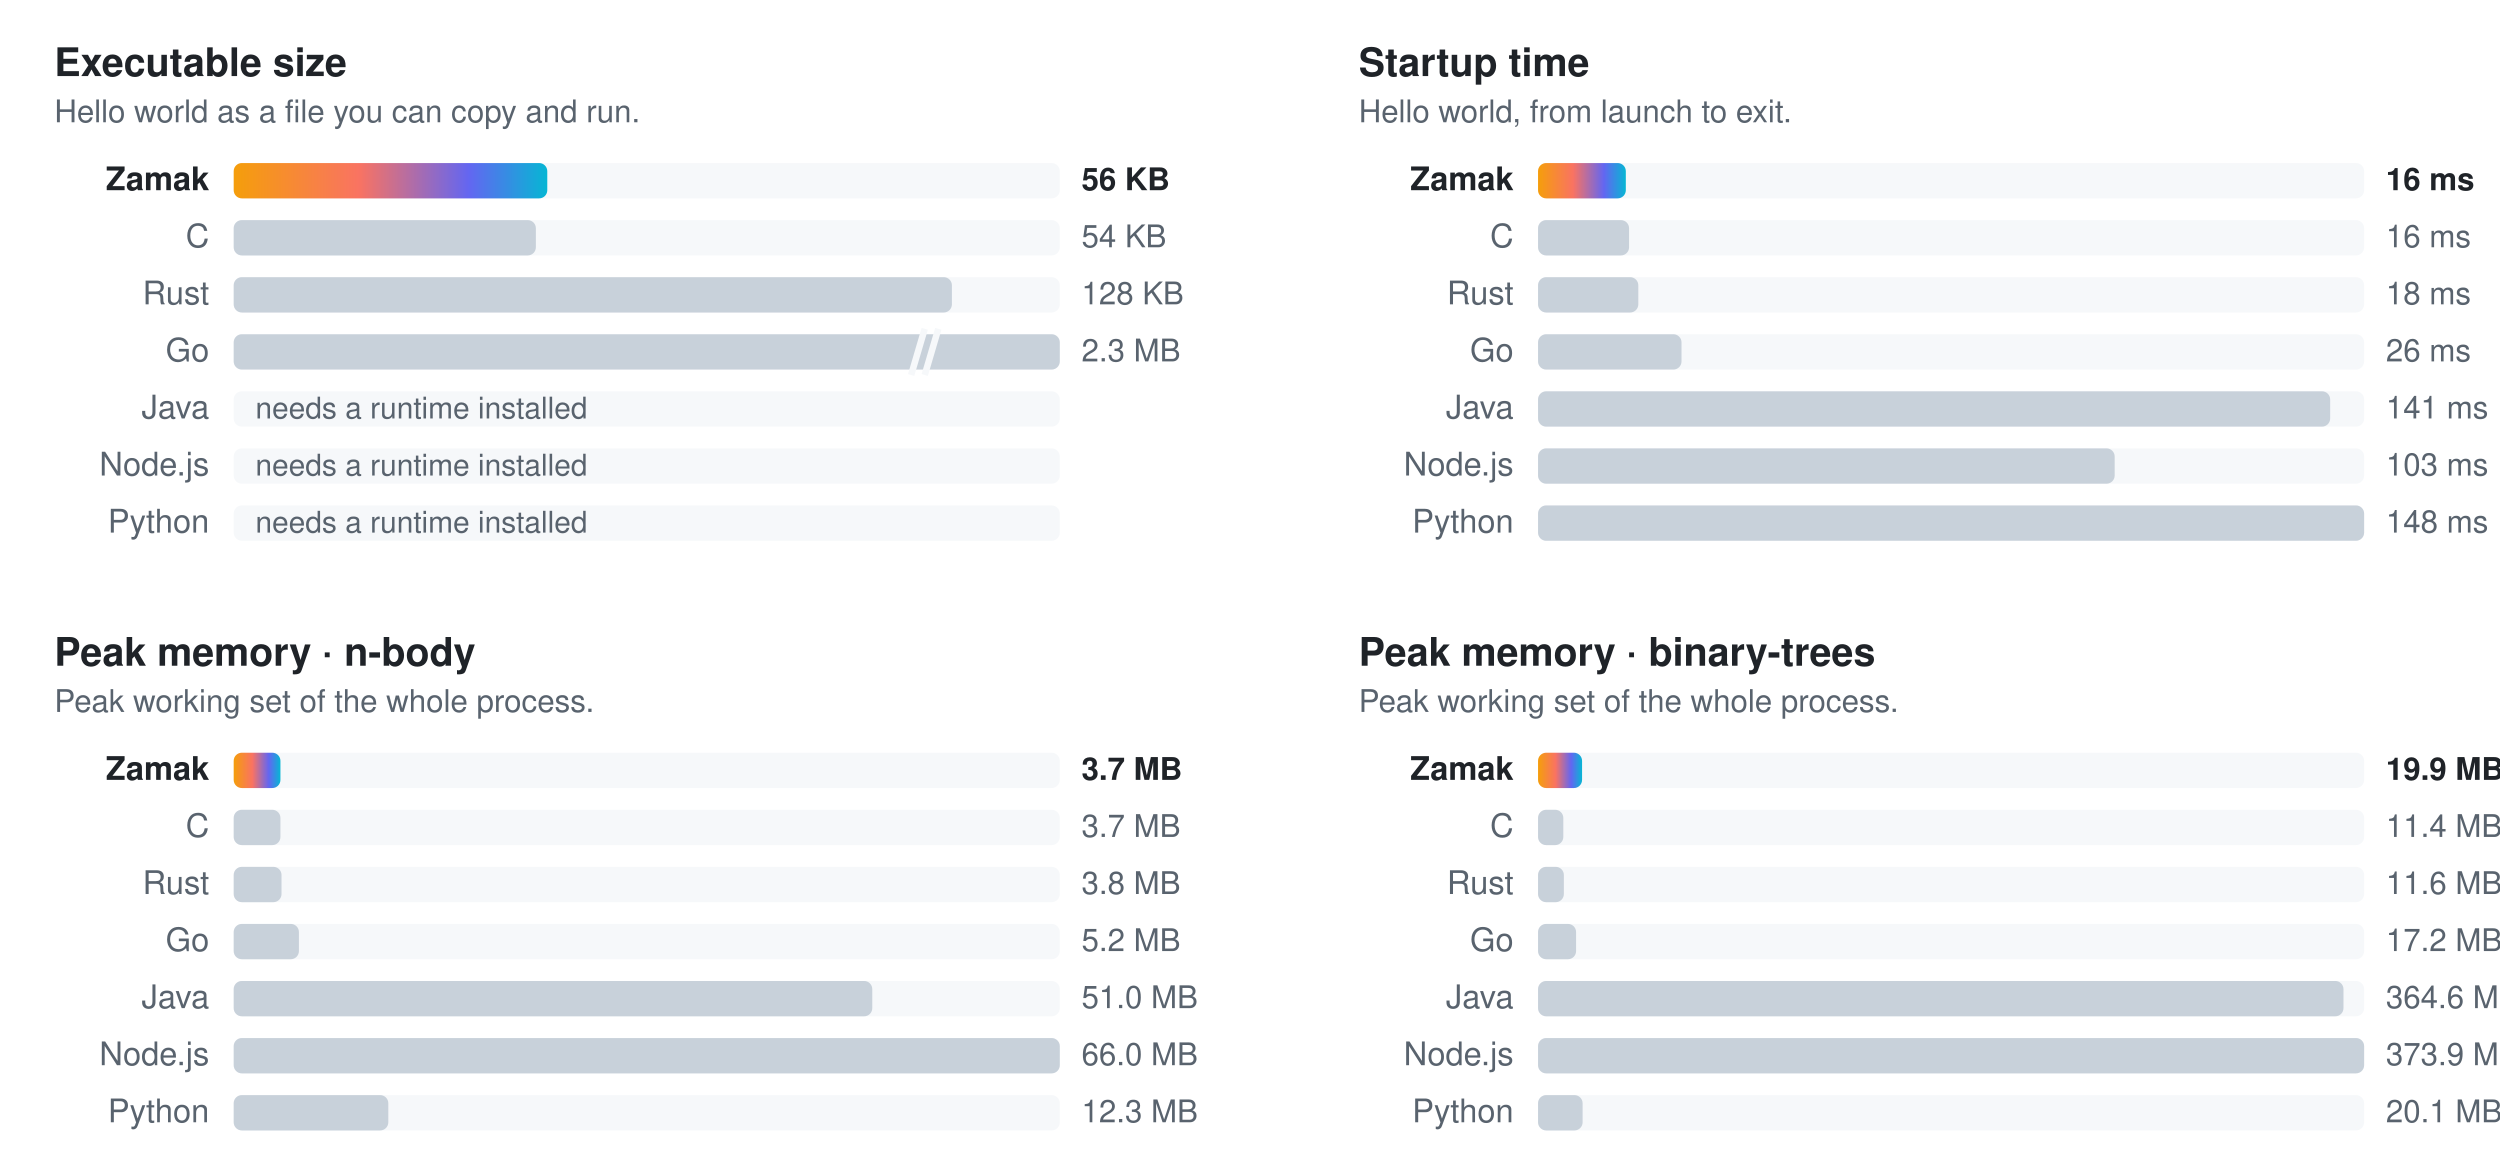
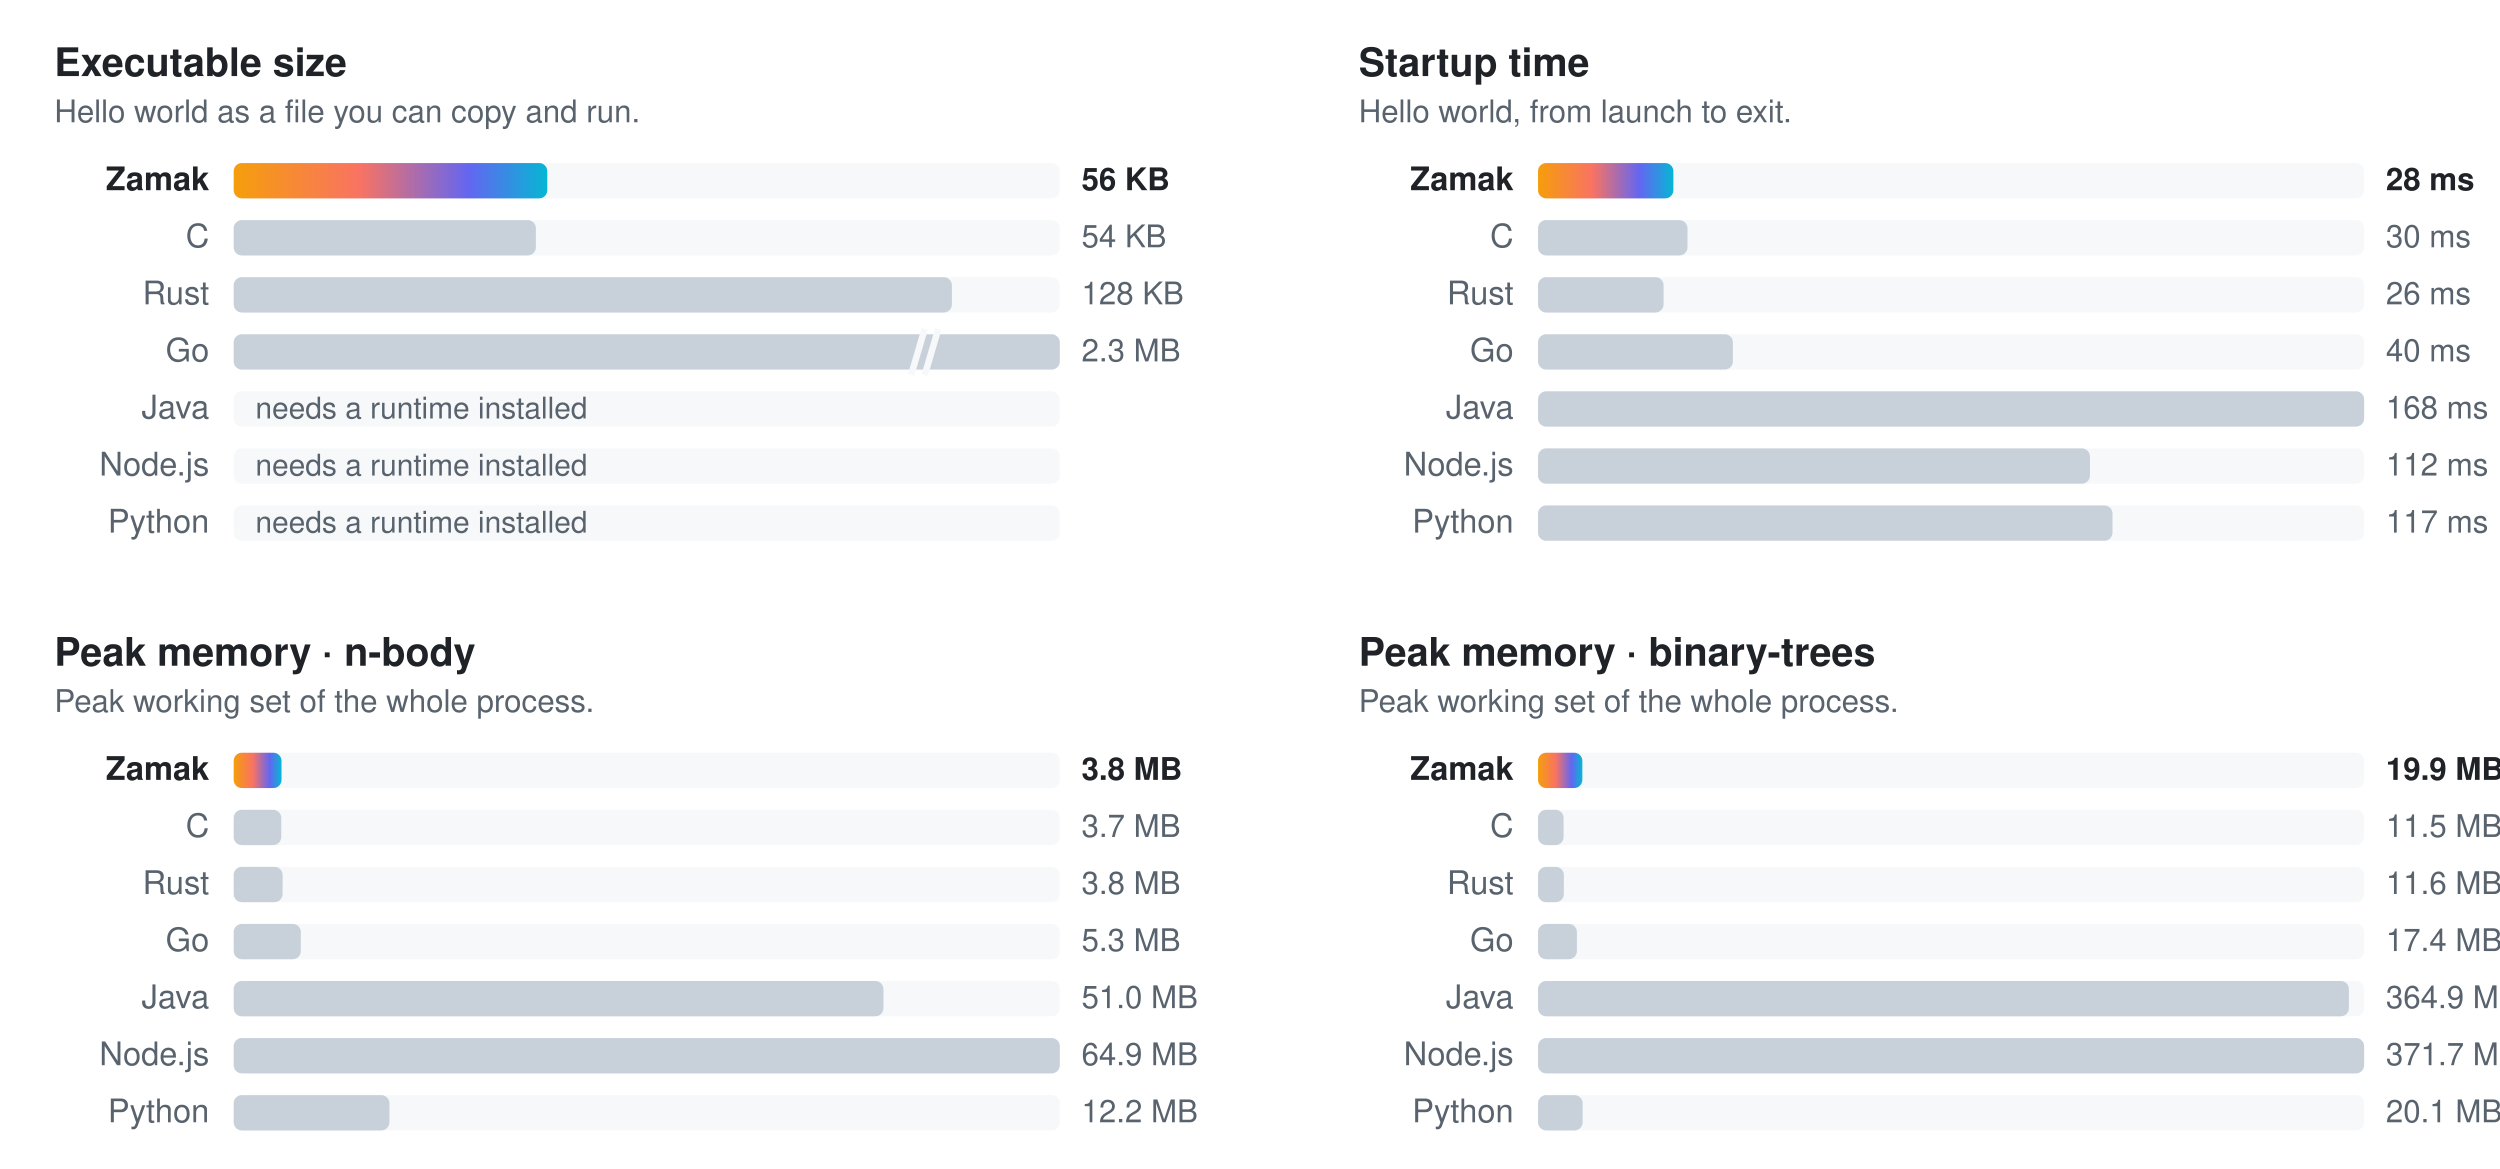
<svg xmlns="http://www.w3.org/2000/svg" viewBox="0 0 920 430" width="920" height="430" role="img" aria-label="Executable size, startup time, and peak memory of Zamak, C, Rust, Go, Java, Node.js, and Python" font-family="-apple-system, 'Segoe UI', Helvetica, Arial, sans-serif">
  <defs>
    <linearGradient id="brand" x1="0" x2="1" y1="0" y2="0">
      <stop offset="0" stop-color="#f59e0b" />
      <stop offset="0.4" stop-color="#f97362" />
      <stop offset="0.75" stop-color="#6366f1" />
      <stop offset="1" stop-color="#06b6d4" />
    </linearGradient>
  </defs>
  <text x="20" y="28" font-size="14.5" font-weight="600" fill="#1f2328">Executable size</text>
  <text x="20" y="45" font-size="11.5" fill="#59636e">Hello world as a file you can copy and run.</text>
  <text x="77" y="70" font-size="12" text-anchor="end" font-weight="600" fill="#1f2328">Zamak</text>
  <rect x="86" y="60" width="304" height="13" rx="3" fill="#f6f8fa" />
  <rect x="86" y="60" width="115.4" height="13" rx="3" fill="url(#brand)" />
  <text x="398" y="70" font-size="11.5" font-weight="600" fill="#1f2328">56 KB</text>
  <text x="77" y="91" font-size="12" text-anchor="end" font-weight="400" fill="#59636e">C</text>
  <rect x="86" y="81" width="304" height="13" rx="3" fill="#f6f8fa" />
  <rect x="86" y="81" width="111.2" height="13" rx="3" fill="#c8d1da" />
  <text x="398" y="91" font-size="11.5" font-weight="400" fill="#59636e">54 KB</text>
  <text x="77" y="112" font-size="12" text-anchor="end" font-weight="400" fill="#59636e">Rust</text>
  <rect x="86" y="102" width="304" height="13" rx="3" fill="#f6f8fa" />
  <rect x="86" y="102" width="264.3" height="13" rx="3" fill="#c8d1da" />
  <text x="398" y="112" font-size="11.5" font-weight="400" fill="#59636e">128 KB</text>
  <text x="77" y="133" font-size="12" text-anchor="end" font-weight="400" fill="#59636e">Go</text>
  <rect x="86" y="123" width="304" height="13" rx="3" fill="#f6f8fa" />
  <rect x="86" y="123" width="304.0" height="13" rx="3" fill="#c8d1da" />
  <path d="M335.3 138 l5 -17" stroke="#f6f8fa" stroke-width="2.4" />
  <path d="M340.3 138 l5 -17" stroke="#f6f8fa" stroke-width="2.4" />
  <text x="398" y="133" font-size="11.5" font-weight="400" fill="#59636e">2.3 MB</text>
  <text x="77" y="154" font-size="12" text-anchor="end" font-weight="400" fill="#59636e">Java</text>
  <rect x="86" y="144" width="304" height="13" rx="3" fill="#f6f8fa" />
  <text x="94" y="154" font-size="11" fill="#59636e">needs a runtime installed</text>
  <text x="77" y="175" font-size="12" text-anchor="end" font-weight="400" fill="#59636e">Node.js</text>
  <rect x="86" y="165" width="304" height="13" rx="3" fill="#f6f8fa" />
  <text x="94" y="175" font-size="11" fill="#59636e">needs a runtime installed</text>
  <text x="77" y="196" font-size="12" text-anchor="end" font-weight="400" fill="#59636e">Python</text>
  <rect x="86" y="186" width="304" height="13" rx="3" fill="#f6f8fa" />
  <text x="94" y="196" font-size="11" fill="#59636e">needs a runtime installed</text>
  <text x="500" y="28" font-size="14.5" font-weight="600" fill="#1f2328">Startup time</text>
  <text x="500" y="45" font-size="11.5" fill="#59636e">Hello world, from launch to exit.</text>
  <text x="557" y="70" font-size="12" text-anchor="end" font-weight="600" fill="#1f2328">Zamak</text>
  <rect x="566" y="60" width="304" height="13" rx="3" fill="#f6f8fa" />
-   <rect x="566" y="60" width="32.3" height="13" rx="3" fill="url(#brand)" />
-   <text x="878" y="70" font-size="11.5" font-weight="600" fill="#1f2328">16 ms</text>
+   <rect x="566" y="60" width="49.8" height="13" rx="3" fill="url(#brand)" />
+   <text x="878" y="70" font-size="11.5" font-weight="600" fill="#1f2328">28 ms</text>
  <text x="557" y="91" font-size="12" text-anchor="end" font-weight="400" fill="#59636e">C</text>
  <rect x="566" y="81" width="304" height="13" rx="3" fill="#f6f8fa" />
-   <rect x="566" y="81" width="33.5" height="13" rx="3" fill="#c8d1da" />
-   <text x="878" y="91" font-size="11.5" font-weight="400" fill="#59636e">16 ms</text>
+   <rect x="566" y="81" width="55.0" height="13" rx="3" fill="#c8d1da" />
+   <text x="878" y="91" font-size="11.5" font-weight="400" fill="#59636e">30 ms</text>
  <text x="557" y="112" font-size="12" text-anchor="end" font-weight="400" fill="#59636e">Rust</text>
  <rect x="566" y="102" width="304" height="13" rx="3" fill="#f6f8fa" />
-   <rect x="566" y="102" width="36.9" height="13" rx="3" fill="#c8d1da" />
-   <text x="878" y="112" font-size="11.5" font-weight="400" fill="#59636e">18 ms</text>
+   <rect x="566" y="102" width="46.2" height="13" rx="3" fill="#c8d1da" />
+   <text x="878" y="112" font-size="11.5" font-weight="400" fill="#59636e">26 ms</text>
  <text x="557" y="133" font-size="12" text-anchor="end" font-weight="400" fill="#59636e">Go</text>
  <rect x="566" y="123" width="304" height="13" rx="3" fill="#f6f8fa" />
-   <rect x="566" y="123" width="52.8" height="13" rx="3" fill="#c8d1da" />
-   <text x="878" y="133" font-size="11.5" font-weight="400" fill="#59636e">26 ms</text>
+   <rect x="566" y="123" width="71.7" height="13" rx="3" fill="#c8d1da" />
+   <text x="878" y="133" font-size="11.5" font-weight="400" fill="#59636e">40 ms</text>
  <text x="557" y="154" font-size="12" text-anchor="end" font-weight="400" fill="#59636e">Java</text>
  <rect x="566" y="144" width="304" height="13" rx="3" fill="#f6f8fa" />
-   <rect x="566" y="144" width="291.5" height="13" rx="3" fill="#c8d1da" />
-   <text x="878" y="154" font-size="11.5" font-weight="400" fill="#59636e">141 ms</text>
+   <rect x="566" y="144" width="304.0" height="13" rx="3" fill="#c8d1da" />
+   <text x="878" y="154" font-size="11.5" font-weight="400" fill="#59636e">168 ms</text>
  <text x="557" y="175" font-size="12" text-anchor="end" font-weight="400" fill="#59636e">Node.js</text>
  <rect x="566" y="165" width="304" height="13" rx="3" fill="#f6f8fa" />
-   <rect x="566" y="165" width="212.2" height="13" rx="3" fill="#c8d1da" />
-   <text x="878" y="175" font-size="11.5" font-weight="400" fill="#59636e">103 ms</text>
+   <rect x="566" y="165" width="203.1" height="13" rx="3" fill="#c8d1da" />
+   <text x="878" y="175" font-size="11.5" font-weight="400" fill="#59636e">112 ms</text>
  <text x="557" y="196" font-size="12" text-anchor="end" font-weight="400" fill="#59636e">Python</text>
  <rect x="566" y="186" width="304" height="13" rx="3" fill="#f6f8fa" />
-   <rect x="566" y="186" width="304.0" height="13" rx="3" fill="#c8d1da" />
-   <text x="878" y="196" font-size="11.5" font-weight="400" fill="#59636e">148 ms</text>
+   <rect x="566" y="186" width="211.4" height="13" rx="3" fill="#c8d1da" />
+   <text x="878" y="196" font-size="11.5" font-weight="400" fill="#59636e">117 ms</text>
  <text x="20" y="245" font-size="14.5" font-weight="600" fill="#1f2328">Peak memory · n-body</text>
  <text x="20" y="262" font-size="11.5" fill="#59636e">Peak working set of the whole process.</text>
  <text x="77" y="287" font-size="12" text-anchor="end" font-weight="600" fill="#1f2328">Zamak</text>
  <rect x="86" y="277" width="304" height="13" rx="3" fill="#f6f8fa" />
-   <rect x="86" y="277" width="17.2" height="13" rx="3" fill="url(#brand)" />
-   <text x="398" y="287" font-size="11.5" font-weight="600" fill="#1f2328">3.7 MB</text>
+   <rect x="86" y="277" width="17.6" height="13" rx="3" fill="url(#brand)" />
+   <text x="398" y="287" font-size="11.5" font-weight="600" fill="#1f2328">3.8 MB</text>
  <text x="77" y="308" font-size="12" text-anchor="end" font-weight="400" fill="#59636e">C</text>
  <rect x="86" y="298" width="304" height="13" rx="3" fill="#f6f8fa" />
-   <rect x="86" y="298" width="17.2" height="13" rx="3" fill="#c8d1da" />
+   <rect x="86" y="298" width="17.5" height="13" rx="3" fill="#c8d1da" />
  <text x="398" y="308" font-size="11.5" font-weight="400" fill="#59636e">3.7 MB</text>
  <text x="77" y="329" font-size="12" text-anchor="end" font-weight="400" fill="#59636e">Rust</text>
  <rect x="86" y="319" width="304" height="13" rx="3" fill="#f6f8fa" />
-   <rect x="86" y="319" width="17.6" height="13" rx="3" fill="#c8d1da" />
+   <rect x="86" y="319" width="18.0" height="13" rx="3" fill="#c8d1da" />
  <text x="398" y="329" font-size="11.5" font-weight="400" fill="#59636e">3.8 MB</text>
  <text x="77" y="350" font-size="12" text-anchor="end" font-weight="400" fill="#59636e">Go</text>
  <rect x="86" y="340" width="304" height="13" rx="3" fill="#f6f8fa" />
-   <rect x="86" y="340" width="24.0" height="13" rx="3" fill="#c8d1da" />
-   <text x="398" y="350" font-size="11.5" font-weight="400" fill="#59636e">5.2 MB</text>
+   <rect x="86" y="340" width="24.7" height="13" rx="3" fill="#c8d1da" />
+   <text x="398" y="350" font-size="11.5" font-weight="400" fill="#59636e">5.3 MB</text>
  <text x="77" y="371" font-size="12" text-anchor="end" font-weight="400" fill="#59636e">Java</text>
  <rect x="86" y="361" width="304" height="13" rx="3" fill="#f6f8fa" />
-   <rect x="86" y="361" width="235.0" height="13" rx="3" fill="#c8d1da" />
+   <rect x="86" y="361" width="239.1" height="13" rx="3" fill="#c8d1da" />
  <text x="398" y="371" font-size="11.5" font-weight="400" fill="#59636e">51.0 MB</text>
  <text x="77" y="392" font-size="12" text-anchor="end" font-weight="400" fill="#59636e">Node.js</text>
  <rect x="86" y="382" width="304" height="13" rx="3" fill="#f6f8fa" />
  <rect x="86" y="382" width="304.0" height="13" rx="3" fill="#c8d1da" />
-   <text x="398" y="392" font-size="11.5" font-weight="400" fill="#59636e">66.0 MB</text>
+   <text x="398" y="392" font-size="11.5" font-weight="400" fill="#59636e">64.9 MB</text>
  <text x="77" y="413" font-size="12" text-anchor="end" font-weight="400" fill="#59636e">Python</text>
  <rect x="86" y="403" width="304" height="13" rx="3" fill="#f6f8fa" />
-   <rect x="86" y="403" width="56.9" height="13" rx="3" fill="#c8d1da" />
-   <text x="398" y="413" font-size="11.5" font-weight="400" fill="#59636e">12.3 MB</text>
+   <rect x="86" y="403" width="57.3" height="13" rx="3" fill="#c8d1da" />
+   <text x="398" y="413" font-size="11.5" font-weight="400" fill="#59636e">12.2 MB</text>
  <text x="500" y="245" font-size="14.5" font-weight="600" fill="#1f2328">Peak memory · binary-trees</text>
  <text x="500" y="262" font-size="11.5" fill="#59636e">Peak working set of the whole process.</text>
  <text x="557" y="287" font-size="12" text-anchor="end" font-weight="600" fill="#1f2328">Zamak</text>
  <rect x="566" y="277" width="304" height="13" rx="3" fill="#f6f8fa" />
-   <rect x="566" y="277" width="16.2" height="13" rx="3" fill="url(#brand)" />
+   <rect x="566" y="277" width="16.3" height="13" rx="3" fill="url(#brand)" />
  <text x="878" y="287" font-size="11.5" font-weight="600" fill="#1f2328">19.9 MB</text>
  <text x="557" y="308" font-size="12" text-anchor="end" font-weight="400" fill="#59636e">C</text>
  <rect x="566" y="298" width="304" height="13" rx="3" fill="#f6f8fa" />
-   <rect x="566" y="298" width="9.3" height="13" rx="3" fill="#c8d1da" />
-   <text x="878" y="308" font-size="11.5" font-weight="400" fill="#59636e">11.4 MB</text>
+   <rect x="566" y="298" width="9.4" height="13" rx="3" fill="#c8d1da" />
+   <text x="878" y="308" font-size="11.5" font-weight="400" fill="#59636e">11.5 MB</text>
  <text x="557" y="329" font-size="12" text-anchor="end" font-weight="400" fill="#59636e">Rust</text>
  <rect x="566" y="319" width="304" height="13" rx="3" fill="#f6f8fa" />
  <rect x="566" y="319" width="9.5" height="13" rx="3" fill="#c8d1da" />
  <text x="878" y="329" font-size="11.5" font-weight="400" fill="#59636e">11.6 MB</text>
  <text x="557" y="350" font-size="12" text-anchor="end" font-weight="400" fill="#59636e">Go</text>
  <rect x="566" y="340" width="304" height="13" rx="3" fill="#f6f8fa" />
-   <rect x="566" y="340" width="14.0" height="13" rx="3" fill="#c8d1da" />
-   <text x="878" y="350" font-size="11.5" font-weight="400" fill="#59636e">17.2 MB</text>
+   <rect x="566" y="340" width="14.3" height="13" rx="3" fill="#c8d1da" />
+   <text x="878" y="350" font-size="11.5" font-weight="400" fill="#59636e">17.4 MB</text>
  <text x="557" y="371" font-size="12" text-anchor="end" font-weight="400" fill="#59636e">Java</text>
  <rect x="566" y="361" width="304" height="13" rx="3" fill="#f6f8fa" />
-   <rect x="566" y="361" width="296.4" height="13" rx="3" fill="#c8d1da" />
-   <text x="878" y="371" font-size="11.5" font-weight="400" fill="#59636e">364.6 MB</text>
+   <rect x="566" y="361" width="298.4" height="13" rx="3" fill="#c8d1da" />
+   <text x="878" y="371" font-size="11.5" font-weight="400" fill="#59636e">364.9 MB</text>
  <text x="557" y="392" font-size="12" text-anchor="end" font-weight="400" fill="#59636e">Node.js</text>
  <rect x="566" y="382" width="304" height="13" rx="3" fill="#f6f8fa" />
  <rect x="566" y="382" width="304.0" height="13" rx="3" fill="#c8d1da" />
-   <text x="878" y="392" font-size="11.5" font-weight="400" fill="#59636e">373.9 MB</text>
+   <text x="878" y="392" font-size="11.5" font-weight="400" fill="#59636e">371.7 MB</text>
  <text x="557" y="413" font-size="12" text-anchor="end" font-weight="400" fill="#59636e">Python</text>
  <rect x="566" y="403" width="304" height="13" rx="3" fill="#f6f8fa" />
  <rect x="566" y="403" width="16.4" height="13" rx="3" fill="#c8d1da" />
  <text x="878" y="413" font-size="11.5" font-weight="400" fill="#59636e">20.1 MB</text>
</svg>
